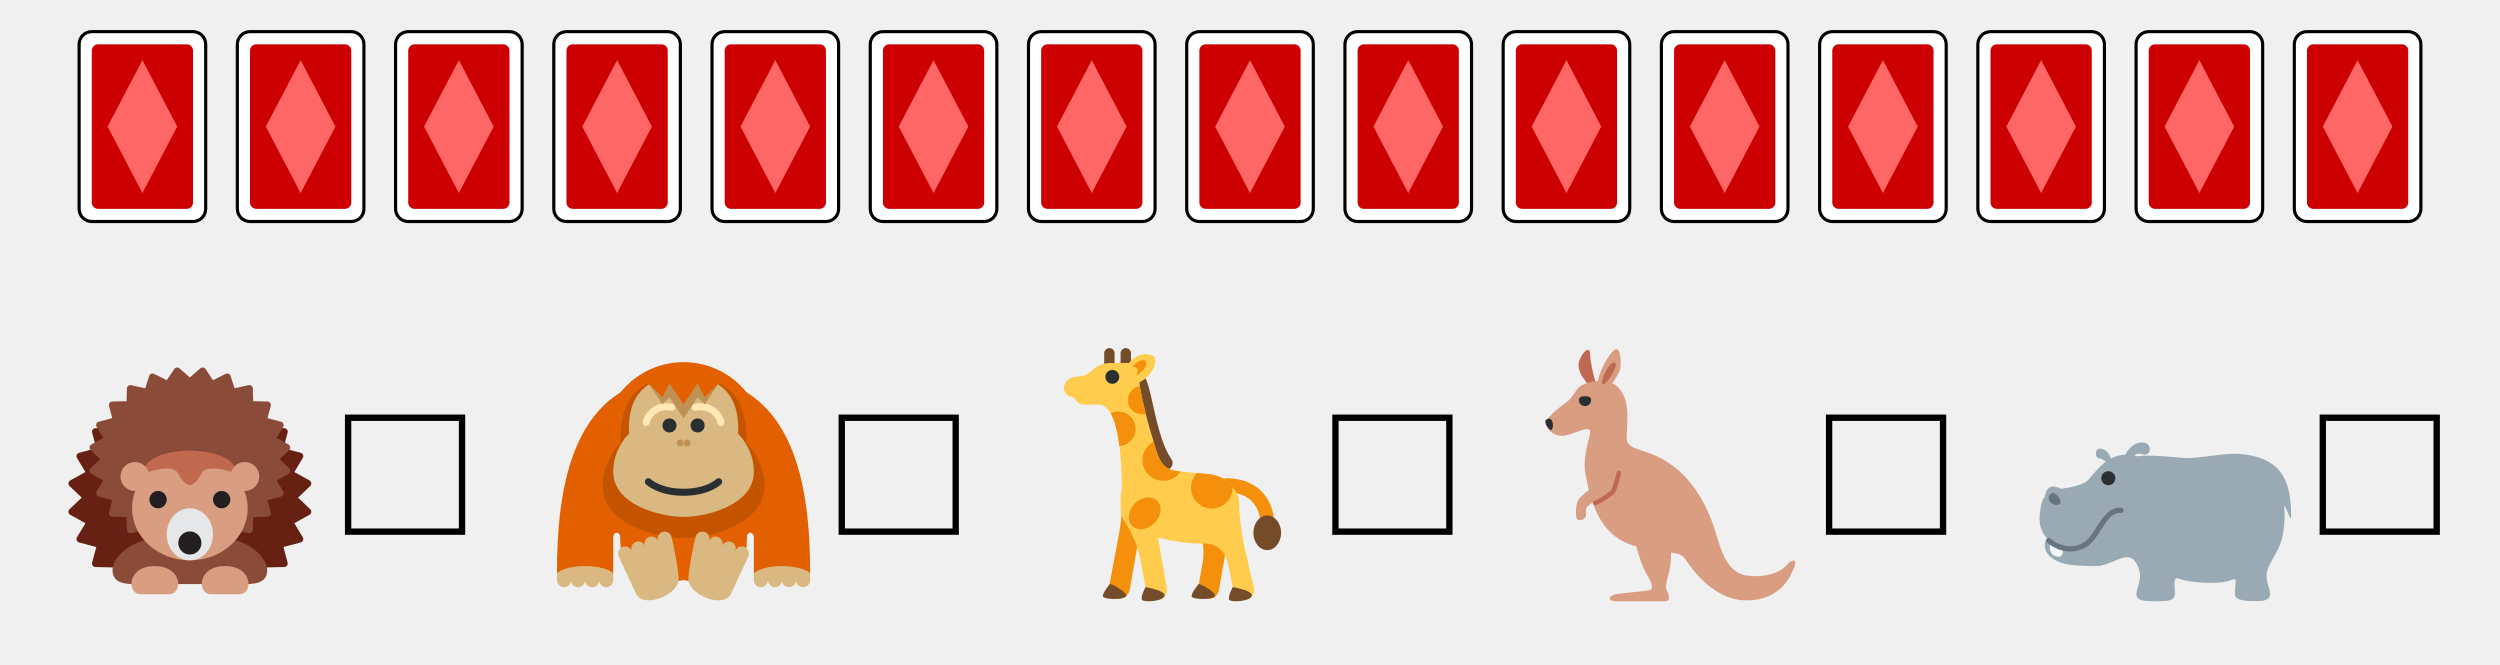
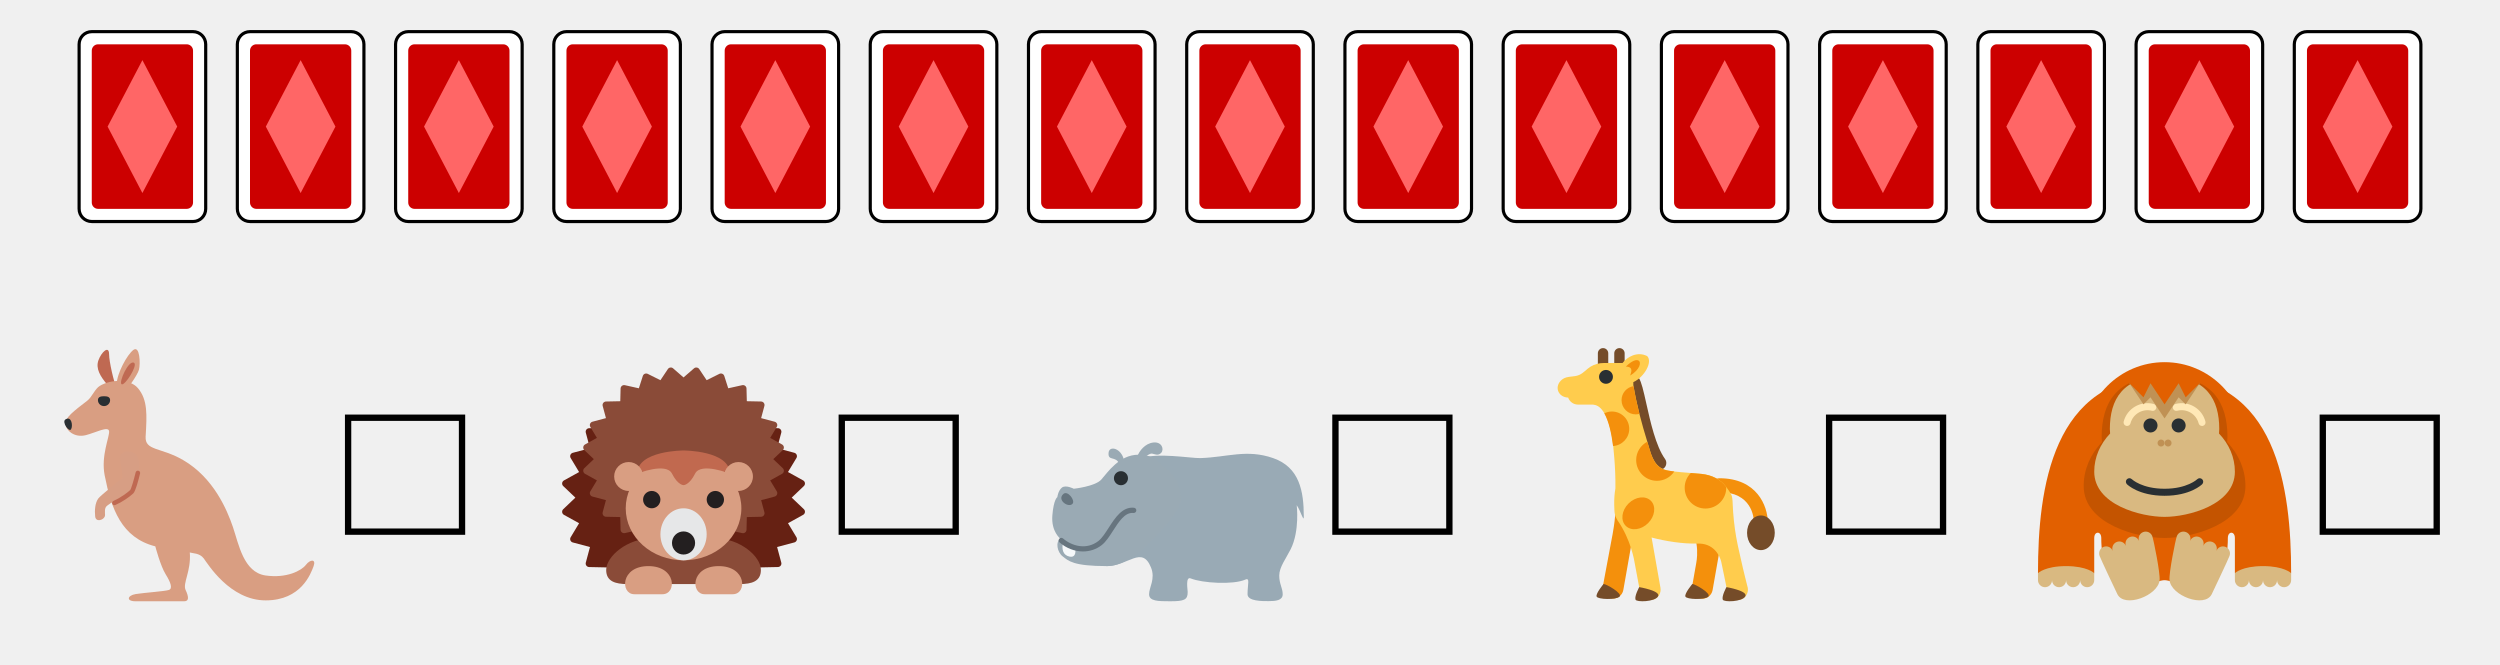
- <svg xmlns="http://www.w3.org/2000/svg" width="790.0" height="210" viewBox="0 0 790.0 210">
+ <svg xmlns="http://www.w3.org/2000/svg" width="790.0" height="210.0" viewBox="0 0 790.0 210.0">
  <defs>
</defs>
  <g>
    <g transform="translate(25.0, 10)">
      <rect x="0" y="0" width="40" height="60" rx="4" ry="4" fill="white" stroke="black" stroke-width="1" />
      <rect x="4" y="4" width="32" height="52" rx="2" ry="2" fill="#cc0000" stroke="none" />
      <path d="M20.0,9 L31,30.0 L20.0,51 L9,30.0 Z" fill="#ff6666" />
    </g>
    <g transform="translate(75.0, 10)">
      <rect x="0" y="0" width="40" height="60" rx="4" ry="4" fill="white" stroke="black" stroke-width="1" />
      <rect x="4" y="4" width="32" height="52" rx="2" ry="2" fill="#cc0000" stroke="none" />
      <path d="M20.0,9 L31,30.0 L20.0,51 L9,30.0 Z" fill="#ff6666" />
    </g>
    <g transform="translate(125.0, 10)">
      <rect x="0" y="0" width="40" height="60" rx="4" ry="4" fill="white" stroke="black" stroke-width="1" />
      <rect x="4" y="4" width="32" height="52" rx="2" ry="2" fill="#cc0000" stroke="none" />
      <path d="M20.0,9 L31,30.0 L20.0,51 L9,30.0 Z" fill="#ff6666" />
    </g>
    <g transform="translate(175.0, 10)">
      <rect x="0" y="0" width="40" height="60" rx="4" ry="4" fill="white" stroke="black" stroke-width="1" />
      <rect x="4" y="4" width="32" height="52" rx="2" ry="2" fill="#cc0000" stroke="none" />
      <path d="M20.0,9 L31,30.0 L20.0,51 L9,30.0 Z" fill="#ff6666" />
    </g>
    <g transform="translate(225.0, 10)">
      <rect x="0" y="0" width="40" height="60" rx="4" ry="4" fill="white" stroke="black" stroke-width="1" />
      <rect x="4" y="4" width="32" height="52" rx="2" ry="2" fill="#cc0000" stroke="none" />
      <path d="M20.0,9 L31,30.0 L20.0,51 L9,30.0 Z" fill="#ff6666" />
    </g>
    <g transform="translate(275.0, 10)">
      <rect x="0" y="0" width="40" height="60" rx="4" ry="4" fill="white" stroke="black" stroke-width="1" />
      <rect x="4" y="4" width="32" height="52" rx="2" ry="2" fill="#cc0000" stroke="none" />
      <path d="M20.0,9 L31,30.0 L20.0,51 L9,30.0 Z" fill="#ff6666" />
    </g>
    <g transform="translate(325.0, 10)">
      <rect x="0" y="0" width="40" height="60" rx="4" ry="4" fill="white" stroke="black" stroke-width="1" />
      <rect x="4" y="4" width="32" height="52" rx="2" ry="2" fill="#cc0000" stroke="none" />
      <path d="M20.0,9 L31,30.0 L20.0,51 L9,30.0 Z" fill="#ff6666" />
    </g>
    <g transform="translate(375.0, 10)">
      <rect x="0" y="0" width="40" height="60" rx="4" ry="4" fill="white" stroke="black" stroke-width="1" />
      <rect x="4" y="4" width="32" height="52" rx="2" ry="2" fill="#cc0000" stroke="none" />
      <path d="M20.0,9 L31,30.0 L20.0,51 L9,30.0 Z" fill="#ff6666" />
    </g>
    <g transform="translate(425.0, 10)">
      <rect x="0" y="0" width="40" height="60" rx="4" ry="4" fill="white" stroke="black" stroke-width="1" />
      <rect x="4" y="4" width="32" height="52" rx="2" ry="2" fill="#cc0000" stroke="none" />
      <path d="M20.0,9 L31,30.0 L20.0,51 L9,30.0 Z" fill="#ff6666" />
    </g>
    <g transform="translate(475.0, 10)">
      <rect x="0" y="0" width="40" height="60" rx="4" ry="4" fill="white" stroke="black" stroke-width="1" />
      <rect x="4" y="4" width="32" height="52" rx="2" ry="2" fill="#cc0000" stroke="none" />
      <path d="M20.0,9 L31,30.0 L20.0,51 L9,30.0 Z" fill="#ff6666" />
    </g>
    <g transform="translate(525.0, 10)">
      <rect x="0" y="0" width="40" height="60" rx="4" ry="4" fill="white" stroke="black" stroke-width="1" />
      <rect x="4" y="4" width="32" height="52" rx="2" ry="2" fill="#cc0000" stroke="none" />
      <path d="M20.0,9 L31,30.0 L20.0,51 L9,30.0 Z" fill="#ff6666" />
    </g>
    <g transform="translate(575.0, 10)">
      <rect x="0" y="0" width="40" height="60" rx="4" ry="4" fill="white" stroke="black" stroke-width="1" />
      <rect x="4" y="4" width="32" height="52" rx="2" ry="2" fill="#cc0000" stroke="none" />
      <path d="M20.0,9 L31,30.0 L20.0,51 L9,30.0 Z" fill="#ff6666" />
    </g>
    <g transform="translate(625.0, 10)">
      <rect x="0" y="0" width="40" height="60" rx="4" ry="4" fill="white" stroke="black" stroke-width="1" />
      <rect x="4" y="4" width="32" height="52" rx="2" ry="2" fill="#cc0000" stroke="none" />
      <path d="M20.0,9 L31,30.0 L20.0,51 L9,30.0 Z" fill="#ff6666" />
    </g>
    <g transform="translate(675.0, 10)">
      <rect x="0" y="0" width="40" height="60" rx="4" ry="4" fill="white" stroke="black" stroke-width="1" />
      <rect x="4" y="4" width="32" height="52" rx="2" ry="2" fill="#cc0000" stroke="none" />
      <path d="M20.0,9 L31,30.0 L20.0,51 L9,30.0 Z" fill="#ff6666" />
    </g>
    <g transform="translate(725.0, 10)">
      <rect x="0" y="0" width="40" height="60" rx="4" ry="4" fill="white" stroke="black" stroke-width="1" />
      <rect x="4" y="4" width="32" height="52" rx="2" ry="2" fill="#cc0000" stroke="none" />
      <path d="M20.0,9 L31,30.0 L20.0,51 L9,30.0 Z" fill="#ff6666" />
    </g>
    <g transform="translate(10.0, 100)">
      <g>
-         <svg x="10.0" y="10" width="80" height="80" viewBox="0 0 36 36">
+         <svg x="10.0" y="10.0" width="80" height="80" viewBox="0 0 36 36">
+           <path fill="#BF6952" d="M6.513.886c0 .984.649 3.926 1.153 5.047s-.505.35-1.442-.771-1.657-2.244-1.225-3.435S6.513-.446 6.513.886z" />
+           <path fill="#D99E82" d="M.314 10.699c-.004.961 1.22 2.097 2.883 1.682 1.333-.332 3.234-1.359 3.316-.561.082.798-1.179 3.471-.629 6.276.93 4.74 2.379 8.873 7.201 10.095 0 0 .723 2.775 1.479 3.986.694 1.111 1.029 2.022.45 2.215-.579.193-3.472.386-4.694.579C9.099 35.164 8.906 36 10.256 36H17.2c.707 0 .643-.643.193-1.607s.805-2.643.598-5.332c.414.14 1.395.067 1.974.838.579.772 3.729 5.976 8.809 5.976s6.43-3.826 6.815-4.855c.386-1.029-.45-1.029-1.093-.193s-2.761 1.931-5.722 1.508c-3.151-.45-3.822-4.465-4.658-6.909-.836-2.443-2.74-6.968-7.044-9.487-3.177-1.859-5.483-1.31-5.363-3.356.178-3.033.325-5.21-1.099-6.892-1.15-1.357-3.851-1.264-5.418-.319-.697.42-1.117 1.595-1.778 2.103C1.428 8.998.317 9.848.314 10.699z" />
+           <path fill="#D79E84" d="M6.042 22.625c-.259.531-.006 1.019-.158 1.355-.225.497-1.254.804-1.35-.032-.097-.836-.021-1.948.45-2.572.322-.427 3.279-2.797 3.408-2.893.129-.096-.354-2.893-.354-2.893s.096-1.125 1.447-.868c1.35.257 1.318 1.415 1.318 2.636s.225 2.443-.386 2.733-4.117 2.003-4.375 2.534z" />
+           <path fill="#292F33" d="M6.657 7.405c0 .465-.387.841-.865.841s-.865-.377-.865-.841.387-.561.865-.561.865.096.865.561z" />
+           <path fill="#D99E82" d="M9.973.255c.912-.665 1.009 1.963.793 2.804S8.891 6.073 8.891 6.073s-1.297.631-1.297-.911S9.108.886 9.973.255z" />
+           <path fill="#BF6952" d="M10.062 2.09c.58.346-1.307 3.303-1.766 3.055-.459-.247.988-3.519 1.766-3.055z" />
+           <path fill="#292F33" d="M.314 10.139c.869-.528 1.081.911.793 1.402-.289.49-1.37-1.052-.793-1.402z" />
+           <path fill="#BF6952" d="M7.274 22.34c-.125 0-.244-.073-.297-.195-.071-.164.004-.354.168-.426 1.066-.464 1.99-1.182 2.367-1.533.15-.182.523-1.447.777-2.511.042-.174.219-.278.39-.24.174.042.281.216.24.39-.223.931-.645 2.536-.966 2.835-.546.508-1.546 1.216-2.55 1.652-.042.019-.086.028-.129.028z" />
+         </svg>
+         <rect x="100.0" y="32.0" width="36.0" height="36.0" fill="none" stroke="black" stroke-width="2" />
+       </g>
+     </g>
+     <g transform="translate(166.0, 100)">
+       <g>
+         <svg x="10.0" y="10.0" width="80" height="80" viewBox="0 0 36 36">
          <path fill="#6D6E71" d="M28.688 20.312C28.688 26.217 23.904 31 18 31c-5.903 0-10.688-4.783-10.688-10.688 0-5.903 4.786-10.689 10.688-10.689 5.904.001 10.688 4.786 10.688 10.689z" />
          <path fill="#662113" d="M26 33.5H10c-1.665 0-2.479-1.339-2.763-2.31l-2.664-.056c-.153-.003-.297-.077-.389-.2-.092-.122-.123-.281-.083-.43l.594-2.216-2.446-.651c-.152-.041-.276-.15-.335-.296s-.046-.311.035-.445l1.199-1.993-2.156-1.192c-.139-.077-.233-.216-.254-.374-.02-.157.036-.315.151-.426l1.729-1.647-1.729-1.646c-.115-.11-.171-.268-.151-.426.021-.158.115-.297.254-.374l2.156-1.194-1.2-1.994c-.081-.135-.094-.3-.035-.445.059-.146.183-.255.335-.296l2.446-.65-.594-2.218c-.04-.148-.009-.307.083-.43s.236-.196.39-.2l2.575-.053.058-2.302c.004-.149.074-.289.192-.381.118-.092.271-.127.416-.094l2.521.561.717-2.234c.045-.139.148-.251.282-.308.136-.056.288-.051.417.014l2.284 1.139 1.341-2.009c.08-.119.208-.199.35-.218.145-.019.287.024.394.119L18 7.258l1.88-1.636c.109-.094.251-.137.395-.118.143.019.269.099.35.218l1.34 2.009 2.286-1.139c.13-.065.283-.069.417-.014.135.057.237.169.282.308l.716 2.234 2.521-.561c.146-.032.298.002.416.094s.188.232.192.381l.058 2.302 2.574.053c.153.003.297.077.389.2.093.123.123.282.083.43l-.595 2.217 2.449.65c.152.04.276.15.336.296.059.146.046.311-.035.445l-1.201 1.994 2.155 1.194c.14.077.233.216.254.374s-.036.316-.151.426l-1.729 1.646 1.729 1.647c.115.11.172.269.151.426-.021.158-.114.297-.254.374L32.854 24.9l1.2 1.993c.081.135.094.3.035.445-.06.146-.184.255-.335.296l-2.45.651.595 2.216c.04.148.01.307-.082.43-.093.123-.236.197-.39.2l-2.663.056c-.285.974-1.099 2.313-2.764 2.313z" />
          <path fill="#8A4B38" d="M16.188 28.824c-.022 0-.044-.001-.066-.004-.143-.019-.27-.099-.35-.219l-1.058-1.585-1.805.899c-.131.064-.283.07-.418.014-.134-.057-.237-.169-.282-.309l-.564-1.757-1.99.442c-.148.031-.299-.003-.417-.095s-.188-.231-.192-.381l-.045-1.804-2.029-.043c-.153-.003-.297-.077-.389-.2-.092-.122-.123-.281-.083-.43l.464-1.732-1.92-.51c-.152-.041-.276-.15-.335-.296s-.046-.311.035-.445l.937-1.557-1.688-.934c-.14-.077-.234-.216-.254-.374-.02-.158.036-.316.151-.426l1.352-1.289-1.352-1.287c-.115-.11-.171-.268-.151-.426.021-.158.115-.297.254-.374l1.689-.935-.937-1.558c-.081-.135-.094-.3-.035-.445.059-.146.183-.255.335-.296l1.922-.511-.466-1.732c-.04-.148-.009-.307.083-.43s.236-.196.39-.2l2.029-.042.045-1.805c.004-.149.074-.289.192-.381.117-.092.27-.127.416-.094l1.99.442.564-1.756c.045-.139.148-.251.282-.308.136-.055.287-.051.418.014l1.805.899 1.058-1.584c.08-.119.207-.199.35-.218.144-.021.287.024.395.119L18 4.172l1.484-1.291c.109-.095.253-.138.395-.119.143.019.269.099.35.218l1.057 1.583 1.807-.9c.13-.064.283-.069.417-.013.135.057.237.169.282.308l.562 1.756 1.991-.442c.146-.033.3.002.416.094.118.092.188.232.192.382l.045 1.804 2.028.042c.153.003.297.077.389.2.093.123.123.282.083.43l-.465 1.734 1.924.511c.152.041.276.15.336.296.059.146.046.311-.035.445l-.938 1.558 1.689.935c.14.077.233.216.254.374.021.158-.036.316-.151.426l-1.353 1.287 1.353 1.289c.115.11.172.268.151.426-.021.158-.115.296-.254.374l-1.688.934.938 1.557c.081.135.094.3.035.445-.06.145-.184.255-.335.296l-1.925.512.465 1.732c.04.148.01.307-.082.43-.093.123-.236.197-.39.2l-2.028.043-.045 1.804c-.004.149-.074.289-.192.381-.117.092-.271.126-.416.095l-1.991-.442-.562 1.757c-.045.139-.147.252-.282.309-.134.058-.284.053-.417-.014l-1.806-.899-1.058 1.585c-.08.12-.207.199-.35.219-.142.018-.286-.024-.395-.119L18 27.407l-1.483 1.294c-.092.08-.209.123-.329.123z" />
          <path fill="#8A4B38" d="M13.5 27.052h9c3.521 0 6.5 2.575 6.5 4.5 0 1.65-1.35 2-3 2H10c-1.65 0-3-.35-3-2 0-1.925 2.99-4.5 6.5-4.5z" />
          <path fill="#D99E82" d="M26.222 22.779c0 4.088-3.68 7.398-8.222 7.398s-8.222-3.31-8.222-7.398c0-4.087 3.68-7.4 8.222-7.4s8.222 3.313 8.222 7.4z" />
          <path fill="#E6E7E8" d="M21.289 26.479c0 2.043-1.473 3.699-3.289 3.699s-3.289-1.656-3.289-3.699S16.183 22.78 18 22.78s3.289 1.655 3.289 3.699z" />
          <path fill="#231F20" d="M19.645 27.711c0 .908-.736 1.645-1.645 1.645s-1.645-.736-1.645-1.645c0-.908.736-1.642 1.645-1.642s1.645.734 1.645 1.642zm-4.934-6.166c0 .682-.552 1.234-1.233 1.234s-1.233-.553-1.233-1.234c0-.68.552-1.232 1.233-1.232.681-.001 1.233.552 1.233 1.232zm9.044 0c0 .682-.552 1.234-1.232 1.234-.682 0-1.233-.553-1.233-1.234 0-.68.552-1.232 1.233-1.232.68-.001 1.232.552 1.232 1.232z" />
          <path fill="#C1694F" d="M11.422 17.846s4.111-1.644 4.933 0C17.178 19.49 18 19.49 18 19.49v-4.934c0 .001-6.578.001-6.578 3.29zm13.155 0s-4.11-1.644-4.933 0C18.822 19.49 18 19.49 18 19.49v-4.934c0 .001 6.577.001 6.577 3.29z" />
          <path fill="#D99E82" d="M12.245 18.256c0 1.136-.92 2.056-2.055 2.056-1.136 0-2.056-.92-2.056-2.056 0-1.135.92-2.055 2.056-2.055 1.135 0 2.055.92 2.055 2.055zm15.621 0c0 1.136-.92 2.056-2.056 2.056-1.135 0-2.056-.92-2.056-2.056 0-1.135.921-2.055 2.056-2.055 1.136 0 2.056.92 2.056 2.055zM11 35c-2 0-2-4 2-4s4.062 4 2 4h-4zm10 0c-2 0-2-4 2-4s4.062 4 2 4h-4z" />
        </svg>
        <rect x="100.0" y="32.0" width="36.0" height="36.0" fill="none" stroke="black" stroke-width="2" />
      </g>
    </g>
-     <g transform="translate(166.0, 100)">
+     <g transform="translate(322.0, 100)">
      <g>
-         <svg x="10.0" y="10" width="80" height="80" viewBox="0 0 36 36">
+         <svg x="10.0" y="10.0" width="80" height="80" viewBox="0 0 36 36">
+           <path fill="#99AAB5" d="M13 15.689c1.945-.886 7.032-.006 8.304-.048 3.861-.127 6.58-1.305 10.332 0C35.388 16.946 36 20.327 36 24c0 .816-.465-.9-1.008-1.662 0 0 .451 3.643-.854 6.253-.664 1.328-1.631 2.557-1.631 3.753-.001 1.197.493 1.78.493 2.656 0 .892-1 .98-2 .98-.926 0-3 .02-3-.98 0-1.423.385-2.394-.312-2.083-1.729.771-6.146.5-7.771-.167-.766-.314-.43 1.598-.428 1.932C19.499 35.795 19 36 17 36c-1.741 0-3-.012-3-1s.919-2.179.281-3.781C13 28 11 31 7.999 31 5.031 31 13 15.689 13 15.689z" />
+           <path fill="#9AAAB4" d="M3.29 20s3.045-.326 3.915-1.305c.87-.979 2.556-3.535 5.275-3.535s3.045 1.577 4.024 2.066c.978.49 2.91 3.653 1.496 5.774s-6 8-10 8c-4.84 0-5.485-.764-6.281-1.375-.792-.607-1.051-2.042-.344-2.531 0 0-1.312-1-1.131-3.287.185-2.331.707-2.61.707-2.61s.109-.924.653-1.359C2.148 19.402 3.29 20 3.29 20z" />
+           <path fill="#F5F8FA" d="M2.691 29.65c.629.132.992-.253.777-1.4-.657.047-1.663-.816-1.663-.816-.327 1.268.012 2.032.886 2.216z" />
+           <path fill="#67757F" d="M4.601 28.918c-1.148 0-2.333-.432-3.327-1.279-.157-.135-.176-.371-.042-.528.135-.157.372-.177.529-.042 1.306 1.115 3.371 1.657 5.039.354.497-.388.958-1.104 1.446-1.861.912-1.416 1.945-3.033 3.602-2.862.207.02.357.203.337.409-.02.205-.205.353-.409.337-1.212-.127-2.066 1.226-2.9 2.522-.523.812-1.017 1.58-1.614 2.047-.774.604-1.705.903-2.661.903z" />
+           <path fill="#66757F" d="M1.813 20.74c.611-.543 1.694.891 1.318 1.374-.535.687-2.308-.494-1.318-1.374z" />
+           <circle fill="#292F33" cx="10" cy="18.5" r="1" />
+           <path fill="#9AAAB4" d="M8.238 14.889c.095-1.09 1.794-.653 2.175.979s-.42 1.168-.653.598c-.489-1.197-1.631-.327-1.522-1.577zm4.062.598c.258-.84 1.142-1.958 2.338-2.066 1.196-.109 1.523.979 1.088 1.468-.435.489-.979.163-1.305.109s-1.088.489-1.414.979c-.326.489-.924.217-.707-.49z" />
+         </svg>
+         <rect x="100.0" y="32.0" width="36.0" height="36.0" fill="none" stroke="black" stroke-width="2" />
+       </g>
+     </g>
+     <g transform="translate(478.0, 100)">
+       <g>
+         <svg x="10.0" y="10.0" width="80" height="80" viewBox="0 0 36 36">
+           <path d="M22.217 35.615h-.002c-.804-.142-1.34-.908-1.198-1.712l.59-3.344s.68-3.165-1.076-5.449c1.259-1.171 5.024.085 5.024.085l-1.626 9.221c-.142.804-.908 1.34-1.712 1.199zm-12.692-.021h-.002c-.804-.142-1.34-.908-1.198-1.712l1.312-7.025s.503-2.419.503-4.439c1.142-.439 2.723 2.757 2.723 2.757l-1.626 9.221c-.143.803-.909 1.339-1.712 1.198zm21.277-9.823c-.537 0-.977-.431-.985-.969-.012-.723-.304-4.326-4.925-4.326-.545 0-.985-.441-.985-.985s.441-.985.985-.985c5.363 0 6.858 3.938 6.896 6.264.009.545-.425.993-.969 1.002l-.017-.001z" fill="#F4900C" />
+           <g fill="#754C29">
+             <path d="M15.226 17.252l-3.46-11.98 1.687-1.02c.369.61.628 1.722 1.054 3.633.569 2.558 1.349 6.06 2.657 7.876.318.442.218 1.058-.224 1.376-.175.126-1.714.115-1.714.115zM7.615 2.71V.739c0-.408.331-.739.739-.739s.739.331.739.739V2.71H7.615zm2.332 0V.739c0-.408.331-.739.739-.739s.739.331.739.739V2.71H9.947z" />
+             <ellipse cx="30.802" cy="26.263" rx="1.971" ry="2.464" />
+           </g>
+           <path fill="#FFCC4D" d="M28.935 34.094s-.647-2.515-.998-4.154c-.332-1.549-1.025-3.981-1.171-8.225-.01-.145-.039-.512-.138-.779-.122-.33-.567-.933-.766-1.203-.777-1.052-2.012-1.691-3.526-1.847-1.283-.132-2.573-.185-3.854-.339-.59-.071-1.1-.156-1.422-.272-1.636-.589-1.962-2.502-2.414-3.965-.8-2.59-1.508-5.225-1.961-7.9l-.036.009.036-.009-.027-.165V4.84c1.567-.714 2.79-2.888 1.971-3.706-1.416-.708-2.827.11-3.513.992-.02-.001-.039-.006-.059-.006H8.459c-.655 0-1.304.16-1.872.51-.584.359-.986.907-1.633 1.19-.786.344-1.721.093-2.417.64-1.189.933-.625 2.525.854 2.578.201.577.745.993 1.39.993h2.106c.055.011.108.021.173.029.604.071 1.088.525 1.477 1.215 1.047 1.856 1.244 4.244 1.415 6.324.119 1.448.177 2.906.158 4.36-.293 1.566-.12 3.377-.12 3.377.044.419.186.777.394 1.095l-.01.011c1.99 2.81 2.449 5.97 2.449 5.97l.784 4.193c.142.804.908 1.341 1.713 1.199.804-.142 1.341-.908 1.199-1.712l-1.262-7.159c1.977.534 4.609.932 6.449.852 0 .006-.003.014-.002.02 2.371-.146 3.26 1.73 3.454 2.576.194.846.868 4.228.868 4.228.142.804.909 1.341 1.712 1.199.802-.143 1.339-.91 1.197-1.714z" />
+           <path fill="#F4900C" d="M11.975 22.1c-.985.985-1.16 2.408-.391 3.178.77.77 2.193.595 3.178-.391s1.16-2.408.391-3.178c-.77-.77-2.193-.595-3.178.391zm1.088-6.185c0 1.633 1.324 2.956 2.956 2.956 1.029 0 1.933-.526 2.462-1.323-.59-.071-1.1-.156-1.422-.272-1.564-.563-1.872-2.237-2.253-3.441-.057-.179-.108-.349-.162-.523-.935.496-1.581 1.469-1.581 2.603zm-.986-4.434c0-1.361-1.103-2.464-2.464-2.464-.388 0-.75.098-1.077.257.635 1.126 1.015 2.885 1.242 4.653 1.282-.086 2.299-1.142 2.299-2.446zm-1.093-4.079c0 1.118.906 2.023 2.023 2.023.182 0 .355-.032.523-.077-.449-1.787-.709-3.122-.847-3.937-.961.156-1.699.985-1.699 1.991zm8.977 12.456c0 1.633 1.324 2.956 2.956 2.956 1.633 0 2.956-1.324 2.956-2.956 0-.043-.011-.082-.013-.124-.777-1.052-2.012-1.691-3.526-1.847-.457-.047-.972-.088-1.499-.128-.538.536-.874 1.277-.874 2.099zM11.598 2.613c.505-.483 1.317-1.089 1.778-.856.461.233.258 1.273-1.166 2.151.113-.439.551-1.215-.612-1.295z" />
+           <circle fill="#292F33" cx="8.772" cy="4.09" r=".985" />
+           <path d="M21.047 33.545s-1.142 1.351-.985 1.781 2.741.491 3.249.022-1.951-1.842-2.264-1.803zm-12.623 0s-1.142 1.351-.985 1.781c.156.43 2.741.491 3.249.022s-1.951-1.842-2.264-1.803zm4.547 2.22c.136.391 2.766.329 3.205-.461.439-.79-2.678-1.317-2.678-1.317s-.703 1.273-.527 1.778zm12.404 0c.136.391 2.766.329 3.205-.461.439-.79-2.678-1.317-2.678-1.317s-.703 1.273-.527 1.778z" fill="#754C29" />
+         </svg>
+         <rect x="100.0" y="32.0" width="36.0" height="36.0" fill="none" stroke="black" stroke-width="2" />
+       </g>
+     </g>
+     <g transform="translate(634.0, 100)">
+       <g>
+         <svg x="10.0" y="10.0" width="80" height="80" viewBox="0 0 36 36">
          <path fill="#E26000" d="M36 32c0-12-2-28-18-28S0 20 0 32h8v-5c0-1 1-1 1 0 0 7 4 6 4 6l2 2 1-1c0-.552 1.448-1 2-1s2 .448 2 1l1 1 2-2s4 1 4-6c0-1 1-1 1 0v5h8z" />
          <circle fill="#E26000" cx="18" cy="13.5" r="11.5" />
          <path fill="#D9B981" d="M32 31c-3 0-4 1-4 1v1c0 .552.448 1 1 1s1-.448 1-1c0 .552.448 1 1 1s1-.448 1-1c0 .552.448 1 1 1s1-.448 1-1c0 .552.448 1 1 1s1-.448 1-1v-1s-1-1-4-1zM4 31c-3 0-4 1-4 1v1c0 .552.448 1 1 1s1-.448 1-1c0 .552.448 1 1 1s1-.448 1-1c0 .552.448 1 1 1s1-.448 1-1c0 .552.448 1 1 1s1-.448 1-1v-1s-1-1-4-1z" />
          <path fill="#C45400" d="M6.5 19.607C6.5 25.051 14.167 27 18 27s11.5-1.949 11.5-7.393c0-2.366-.974-4.536-2.595-6.235.023-.244.04-.491.04-.747C26.944 7.862 24.9 4 18 4s-8.944 3.862-8.944 8.625c0 .256.017.503.04.747C7.474 15.071 6.5 17.241 6.5 19.607z" />
          <path fill="#D9B981" d="M8 17.571C8 22.305 14.667 24 18 24s10-1.695 10-6.429c0-2.057-.847-3.944-2.257-5.422.02-.212.035-.427.035-.65C25.778 7.358 24 4 18 4s-7.778 3.358-7.778 7.5c0 .223.015.438.035.65C8.847 13.627 8 15.514 8 17.571z" />
          <circle fill="#292F33" cx="16" cy="11" r="1" />
          <circle fill="#292F33" cx="20" cy="11" r="1" />
          <path fill="#FFE8B6" d="M12.67 11.073c-.042 0-.084-.005-.127-.016-.267-.07-.427-.343-.357-.61.488-1.867 2.405-2.988 4.271-2.503.267.07.427.343.357.61-.07.267-.343.424-.61.357-1.332-.347-2.702.455-3.05 1.788-.059.225-.262.374-.484.374zm10.66 0c-.223 0-.425-.149-.483-.374-.169-.646-.579-1.188-1.155-1.525-.576-.339-1.249-.432-1.896-.262-.269.069-.54-.091-.609-.357-.07-.268.09-.541.357-.61.901-.236 1.846-.106 2.653.367.807.473 1.381 1.231 1.616 2.136.07.267-.09.54-.357.61-.042.009-.085.015-.126.015z" />
          <path fill="#C09154" d="M13 5l2 3 1-1 2 3 2-3 1 1 2-3s-2-1-5-1-5 1-5 1z" />
          <path fill="#E26000" d="M13 5l2 2 1-2 2 3 2-3 1 2 2-2s-2-2-5-2-5 2-5 2z" />
          <circle fill="#C09154" cx="17.5" cy="13.5" r=".5" />
          <circle fill="#C09154" cx="18.5" cy="13.5" r=".5" />
          <path fill="#292F33" d="M18 21c-3.665 0-5.286-1.579-5.354-1.646-.195-.195-.195-.512 0-.707.195-.194.51-.195.705-.002C13.365 18.658 14.783 20 18 20c3.218 0 4.635-1.342 4.648-1.356.197-.191.514-.189.706.006.193.195.193.509-.001.703C23.286 19.421 21.665 21 18 21z" />
          <path fill="#D9B981" d="M17.295 33c-.235 2.224-5 4-6 2-.247-.494-2.341-4.936-2.535-5.453-.194-.517.068-1.094.586-1.287s1.094.068 1.287.586c-.194-.517.068-1.094.586-1.287.517-.194 1.094.068 1.287.586-.194-.517.068-1.094.586-1.287.517-.194 1.094.068 1.287.586-.194-.517.068-1.094.586-1.287s1.094.068 1.287.586c.193.514 1.148 5.263 1.043 6.257zm1.41 0c.235 2.224 5 4 6 2 .247-.494 2.341-4.936 2.535-5.453.194-.517-.068-1.094-.586-1.287s-1.094.068-1.287.586c.194-.517-.068-1.094-.586-1.287-.517-.194-1.094.068-1.287.586.194-.517-.068-1.094-.586-1.287-.517-.194-1.094.068-1.287.586.194-.517-.068-1.094-.586-1.287s-1.094.068-1.287.586c-.193.514-1.148 5.263-1.043 6.257z" />
        </svg>
        <rect x="100.0" y="32.0" width="36.0" height="36.0" fill="none" stroke="black" stroke-width="2" />
      </g>
    </g>
-     <g transform="translate(322.0, 100)">
-       <g>
-         <svg x="10.0" y="10" width="80" height="80" viewBox="0 0 36 36">
-           <path d="M22.217 35.615h-.002c-.804-.142-1.34-.908-1.198-1.712l.59-3.344s.68-3.165-1.076-5.449c1.259-1.171 5.024.085 5.024.085l-1.626 9.221c-.142.804-.908 1.34-1.712 1.199zm-12.692-.021h-.002c-.804-.142-1.34-.908-1.198-1.712l1.312-7.025s.503-2.419.503-4.439c1.142-.439 2.723 2.757 2.723 2.757l-1.626 9.221c-.143.803-.909 1.339-1.712 1.198zm21.277-9.823c-.537 0-.977-.431-.985-.969-.012-.723-.304-4.326-4.925-4.326-.545 0-.985-.441-.985-.985s.441-.985.985-.985c5.363 0 6.858 3.938 6.896 6.264.009.545-.425.993-.969 1.002l-.017-.001z" fill="#F4900C" />
-           <g fill="#754C29">
-             <path d="M15.226 17.252l-3.46-11.98 1.687-1.02c.369.61.628 1.722 1.054 3.633.569 2.558 1.349 6.06 2.657 7.876.318.442.218 1.058-.224 1.376-.175.126-1.714.115-1.714.115zM7.615 2.71V.739c0-.408.331-.739.739-.739s.739.331.739.739V2.71H7.615zm2.332 0V.739c0-.408.331-.739.739-.739s.739.331.739.739V2.71H9.947z" />
-             <ellipse cx="30.802" cy="26.263" rx="1.971" ry="2.464" />
-           </g>
-           <path fill="#FFCC4D" d="M28.935 34.094s-.647-2.515-.998-4.154c-.332-1.549-1.025-3.981-1.171-8.225-.01-.145-.039-.512-.138-.779-.122-.33-.567-.933-.766-1.203-.777-1.052-2.012-1.691-3.526-1.847-1.283-.132-2.573-.185-3.854-.339-.59-.071-1.1-.156-1.422-.272-1.636-.589-1.962-2.502-2.414-3.965-.8-2.59-1.508-5.225-1.961-7.9l-.036.009.036-.009-.027-.165V4.84c1.567-.714 2.79-2.888 1.971-3.706-1.416-.708-2.827.11-3.513.992-.02-.001-.039-.006-.059-.006H8.459c-.655 0-1.304.16-1.872.51-.584.359-.986.907-1.633 1.19-.786.344-1.721.093-2.417.64-1.189.933-.625 2.525.854 2.578.201.577.745.993 1.39.993h2.106c.055.011.108.021.173.029.604.071 1.088.525 1.477 1.215 1.047 1.856 1.244 4.244 1.415 6.324.119 1.448.177 2.906.158 4.36-.293 1.566-.12 3.377-.12 3.377.044.419.186.777.394 1.095l-.01.011c1.99 2.81 2.449 5.97 2.449 5.97l.784 4.193c.142.804.908 1.341 1.713 1.199.804-.142 1.341-.908 1.199-1.712l-1.262-7.159c1.977.534 4.609.932 6.449.852 0 .006-.003.014-.002.02 2.371-.146 3.26 1.73 3.454 2.576.194.846.868 4.228.868 4.228.142.804.909 1.341 1.712 1.199.802-.143 1.339-.91 1.197-1.714z" />
-           <path fill="#F4900C" d="M11.975 22.1c-.985.985-1.16 2.408-.391 3.178.77.77 2.193.595 3.178-.391s1.16-2.408.391-3.178c-.77-.77-2.193-.595-3.178.391zm1.088-6.185c0 1.633 1.324 2.956 2.956 2.956 1.029 0 1.933-.526 2.462-1.323-.59-.071-1.1-.156-1.422-.272-1.564-.563-1.872-2.237-2.253-3.441-.057-.179-.108-.349-.162-.523-.935.496-1.581 1.469-1.581 2.603zm-.986-4.434c0-1.361-1.103-2.464-2.464-2.464-.388 0-.75.098-1.077.257.635 1.126 1.015 2.885 1.242 4.653 1.282-.086 2.299-1.142 2.299-2.446zm-1.093-4.079c0 1.118.906 2.023 2.023 2.023.182 0 .355-.032.523-.077-.449-1.787-.709-3.122-.847-3.937-.961.156-1.699.985-1.699 1.991zm8.977 12.456c0 1.633 1.324 2.956 2.956 2.956 1.633 0 2.956-1.324 2.956-2.956 0-.043-.011-.082-.013-.124-.777-1.052-2.012-1.691-3.526-1.847-.457-.047-.972-.088-1.499-.128-.538.536-.874 1.277-.874 2.099zM11.598 2.613c.505-.483 1.317-1.089 1.778-.856.461.233.258 1.273-1.166 2.151.113-.439.551-1.215-.612-1.295z" />
-           <circle fill="#292F33" cx="8.772" cy="4.09" r=".985" />
-           <path d="M21.047 33.545s-1.142 1.351-.985 1.781 2.741.491 3.249.022-1.951-1.842-2.264-1.803zm-12.623 0s-1.142 1.351-.985 1.781c.156.43 2.741.491 3.249.022s-1.951-1.842-2.264-1.803zm4.547 2.22c.136.391 2.766.329 3.205-.461.439-.79-2.678-1.317-2.678-1.317s-.703 1.273-.527 1.778zm12.404 0c.136.391 2.766.329 3.205-.461.439-.79-2.678-1.317-2.678-1.317s-.703 1.273-.527 1.778z" fill="#754C29" />
-         </svg>
-         <rect x="100.0" y="32.0" width="36.0" height="36.0" fill="none" stroke="black" stroke-width="2" />
-       </g>
-     </g>
-     <g transform="translate(478.0, 100)">
-       <g>
-         <svg x="10.0" y="10" width="80" height="80" viewBox="0 0 36 36">
-           <path fill="#BF6952" d="M6.513.886c0 .984.649 3.926 1.153 5.047s-.505.35-1.442-.771-1.657-2.244-1.225-3.435S6.513-.446 6.513.886z" />
-           <path fill="#D99E82" d="M.314 10.699c-.004.961 1.22 2.097 2.883 1.682 1.333-.332 3.234-1.359 3.316-.561.082.798-1.179 3.471-.629 6.276.93 4.74 2.379 8.873 7.201 10.095 0 0 .723 2.775 1.479 3.986.694 1.111 1.029 2.022.45 2.215-.579.193-3.472.386-4.694.579C9.099 35.164 8.906 36 10.256 36H17.2c.707 0 .643-.643.193-1.607s.805-2.643.598-5.332c.414.14 1.395.067 1.974.838.579.772 3.729 5.976 8.809 5.976s6.43-3.826 6.815-4.855c.386-1.029-.45-1.029-1.093-.193s-2.761 1.931-5.722 1.508c-3.151-.45-3.822-4.465-4.658-6.909-.836-2.443-2.74-6.968-7.044-9.487-3.177-1.859-5.483-1.31-5.363-3.356.178-3.033.325-5.21-1.099-6.892-1.15-1.357-3.851-1.264-5.418-.319-.697.42-1.117 1.595-1.778 2.103C1.428 8.998.317 9.848.314 10.699z" />
-           <path fill="#D79E84" d="M6.042 22.625c-.259.531-.006 1.019-.158 1.355-.225.497-1.254.804-1.35-.032-.097-.836-.021-1.948.45-2.572.322-.427 3.279-2.797 3.408-2.893.129-.096-.354-2.893-.354-2.893s.096-1.125 1.447-.868c1.35.257 1.318 1.415 1.318 2.636s.225 2.443-.386 2.733-4.117 2.003-4.375 2.534z" />
-           <path fill="#292F33" d="M6.657 7.405c0 .465-.387.841-.865.841s-.865-.377-.865-.841.387-.561.865-.561.865.096.865.561z" />
-           <path fill="#D99E82" d="M9.973.255c.912-.665 1.009 1.963.793 2.804S8.891 6.073 8.891 6.073s-1.297.631-1.297-.911S9.108.886 9.973.255z" />
-           <path fill="#BF6952" d="M10.062 2.09c.58.346-1.307 3.303-1.766 3.055-.459-.247.988-3.519 1.766-3.055z" />
-           <path fill="#292F33" d="M.314 10.139c.869-.528 1.081.911.793 1.402-.289.49-1.37-1.052-.793-1.402z" />
-           <path fill="#BF6952" d="M7.274 22.34c-.125 0-.244-.073-.297-.195-.071-.164.004-.354.168-.426 1.066-.464 1.99-1.182 2.367-1.533.15-.182.523-1.447.777-2.511.042-.174.219-.278.39-.24.174.042.281.216.24.39-.223.931-.645 2.536-.966 2.835-.546.508-1.546 1.216-2.55 1.652-.042.019-.086.028-.129.028z" />
-         </svg>
-         <rect x="100.0" y="32.0" width="36.0" height="36.0" fill="none" stroke="black" stroke-width="2" />
-       </g>
-     </g>
-     <g transform="translate(634.0, 100)">
-       <g>
-         <svg x="10.0" y="10" width="80" height="80" viewBox="0 0 36 36">
-           <path fill="#99AAB5" d="M13 15.689c1.945-.886 7.032-.006 8.304-.048 3.861-.127 6.58-1.305 10.332 0C35.388 16.946 36 20.327 36 24c0 .816-.465-.9-1.008-1.662 0 0 .451 3.643-.854 6.253-.664 1.328-1.631 2.557-1.631 3.753-.001 1.197.493 1.78.493 2.656 0 .892-1 .98-2 .98-.926 0-3 .02-3-.98 0-1.423.385-2.394-.312-2.083-1.729.771-6.146.5-7.771-.167-.766-.314-.43 1.598-.428 1.932C19.499 35.795 19 36 17 36c-1.741 0-3-.012-3-1s.919-2.179.281-3.781C13 28 11 31 7.999 31 5.031 31 13 15.689 13 15.689z" />
-           <path fill="#9AAAB4" d="M3.29 20s3.045-.326 3.915-1.305c.87-.979 2.556-3.535 5.275-3.535s3.045 1.577 4.024 2.066c.978.49 2.91 3.653 1.496 5.774s-6 8-10 8c-4.84 0-5.485-.764-6.281-1.375-.792-.607-1.051-2.042-.344-2.531 0 0-1.312-1-1.131-3.287.185-2.331.707-2.61.707-2.61s.109-.924.653-1.359C2.148 19.402 3.29 20 3.29 20z" />
-           <path fill="#F5F8FA" d="M2.691 29.65c.629.132.992-.253.777-1.4-.657.047-1.663-.816-1.663-.816-.327 1.268.012 2.032.886 2.216z" />
-           <path fill="#67757F" d="M4.601 28.918c-1.148 0-2.333-.432-3.327-1.279-.157-.135-.176-.371-.042-.528.135-.157.372-.177.529-.042 1.306 1.115 3.371 1.657 5.039.354.497-.388.958-1.104 1.446-1.861.912-1.416 1.945-3.033 3.602-2.862.207.02.357.203.337.409-.02.205-.205.353-.409.337-1.212-.127-2.066 1.226-2.9 2.522-.523.812-1.017 1.58-1.614 2.047-.774.604-1.705.903-2.661.903z" />
-           <path fill="#66757F" d="M1.813 20.74c.611-.543 1.694.891 1.318 1.374-.535.687-2.308-.494-1.318-1.374z" />
-           <circle fill="#292F33" cx="10" cy="18.5" r="1" />
-           <path fill="#9AAAB4" d="M8.238 14.889c.095-1.09 1.794-.653 2.175.979s-.42 1.168-.653.598c-.489-1.197-1.631-.327-1.522-1.577zm4.062.598c.258-.84 1.142-1.958 2.338-2.066 1.196-.109 1.523.979 1.088 1.468-.435.489-.979.163-1.305.109s-1.088.489-1.414.979c-.326.489-.924.217-.707-.49z" />
-         </svg>
-         <rect x="100.0" y="32.0" width="36.0" height="36.0" fill="none" stroke="black" stroke-width="2" />
-       </g>
-     </g>
  </g>
</svg>
